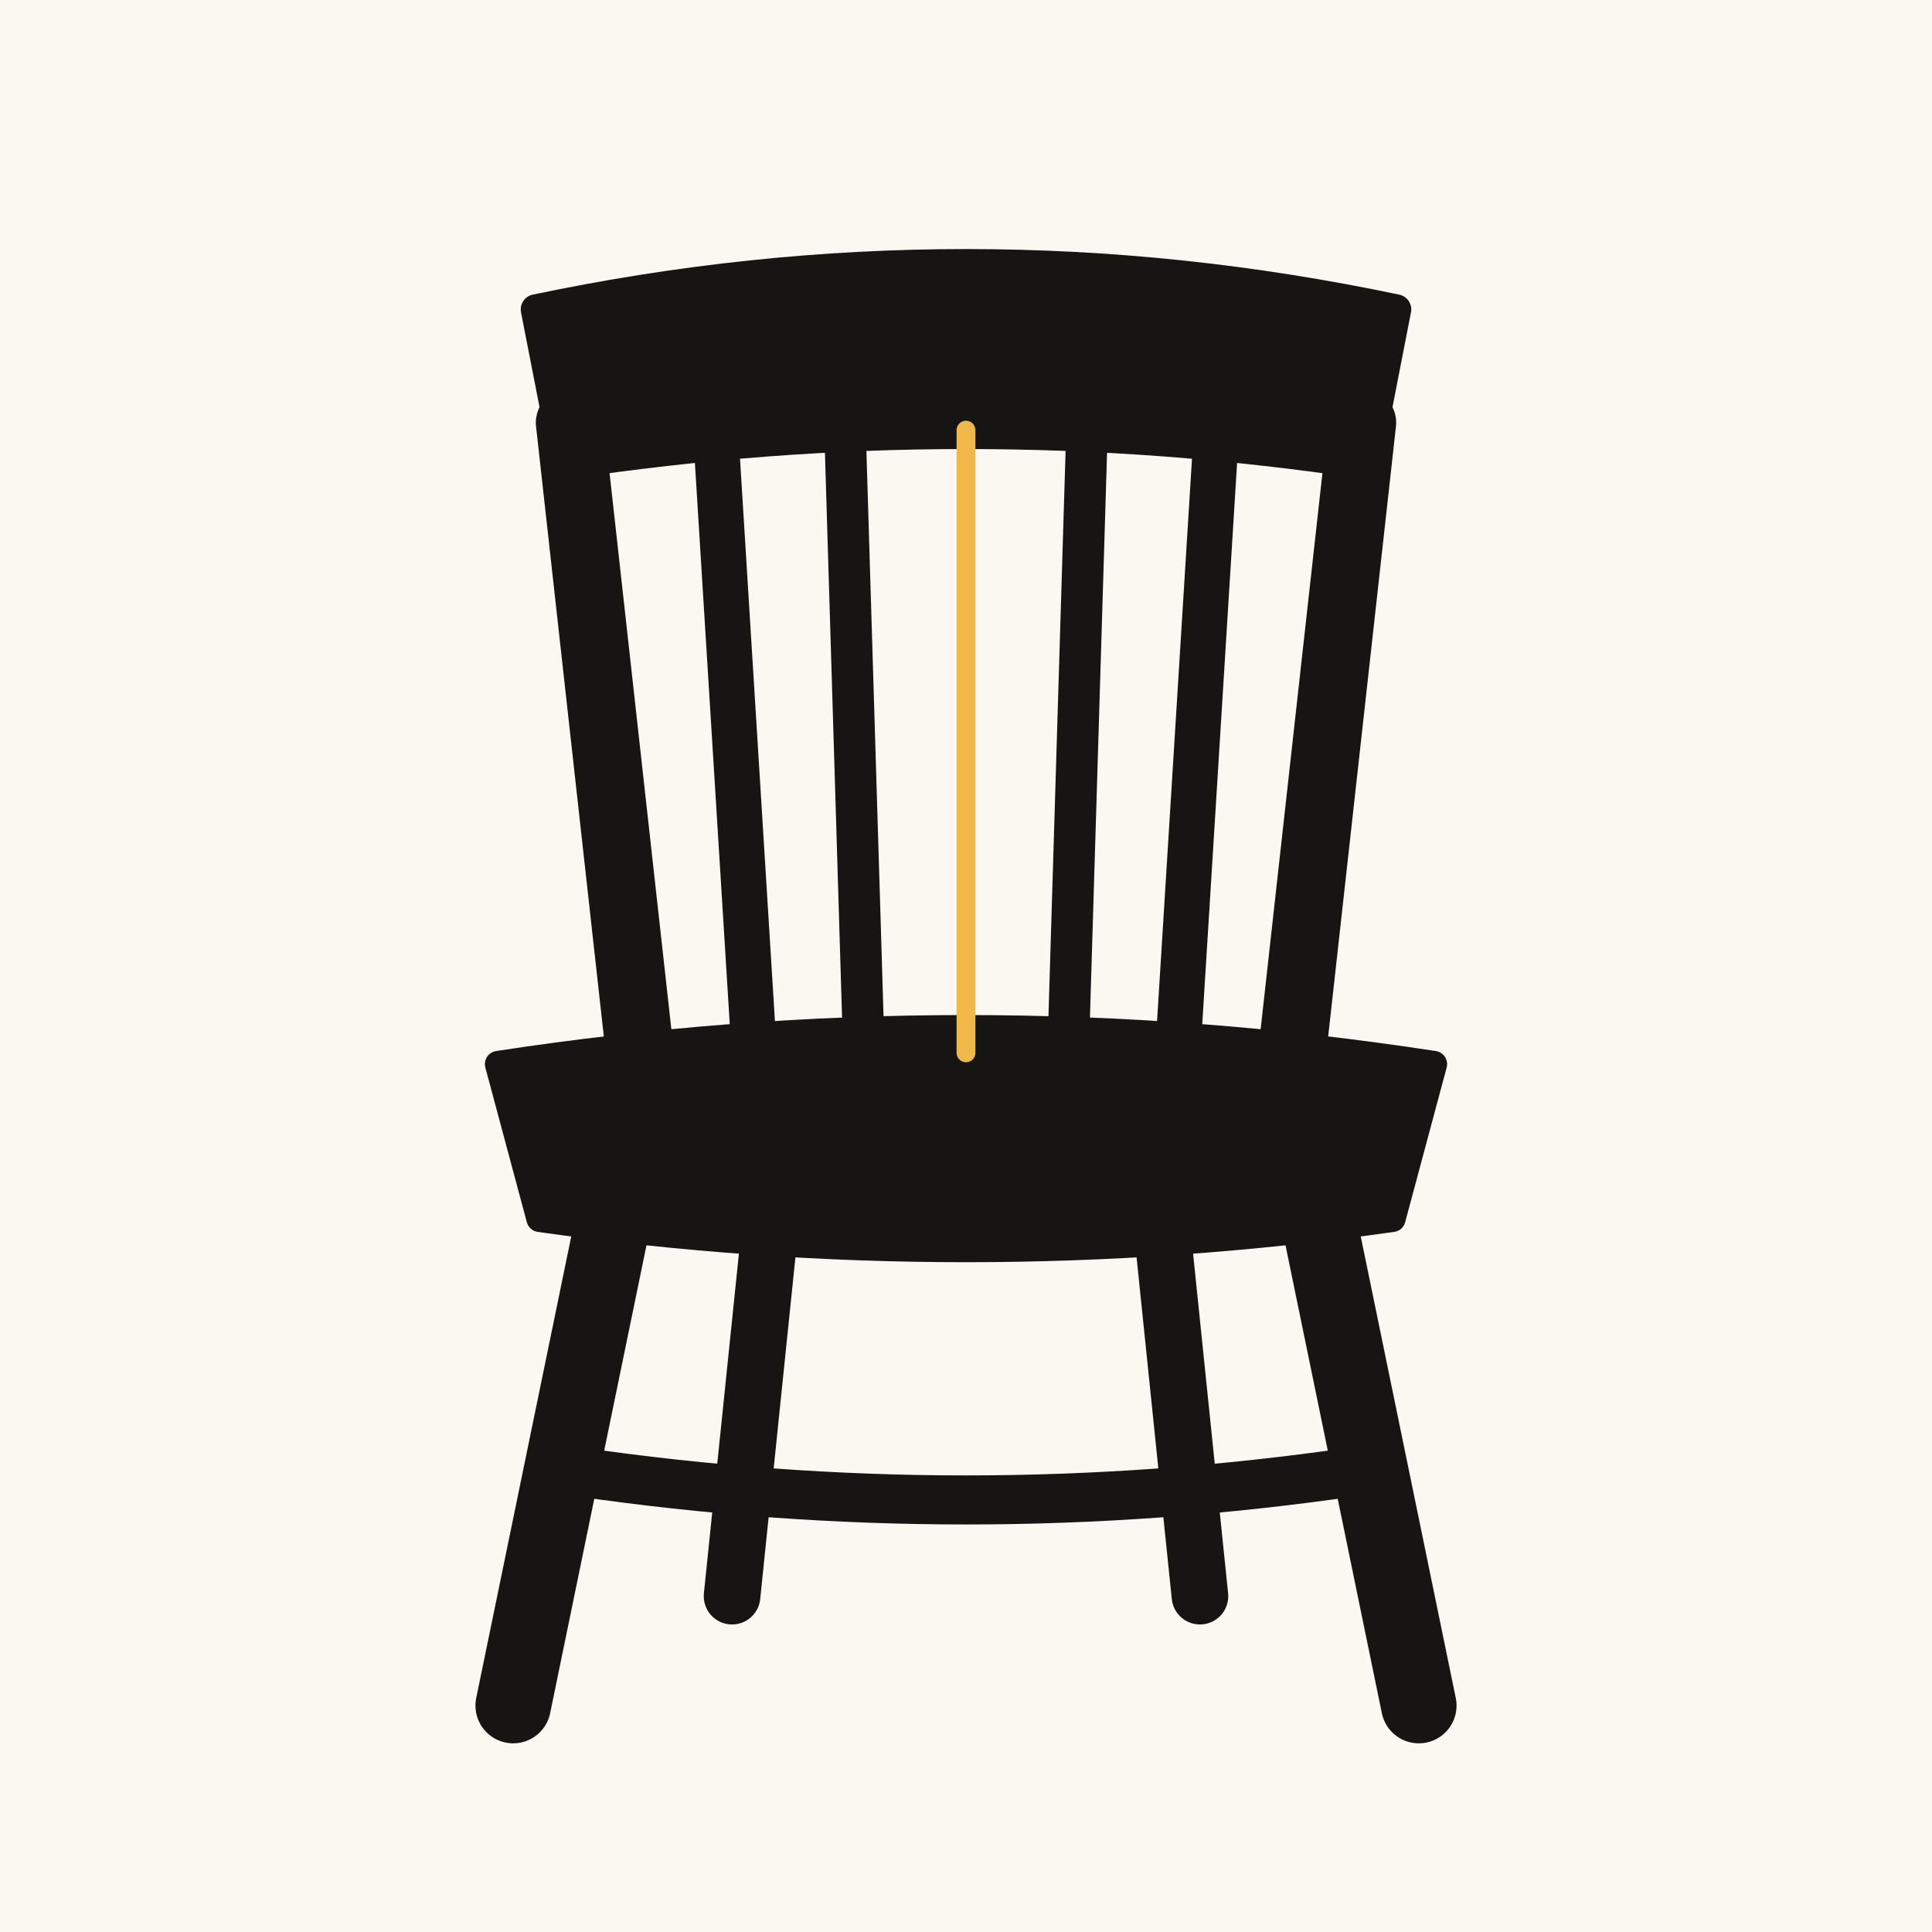
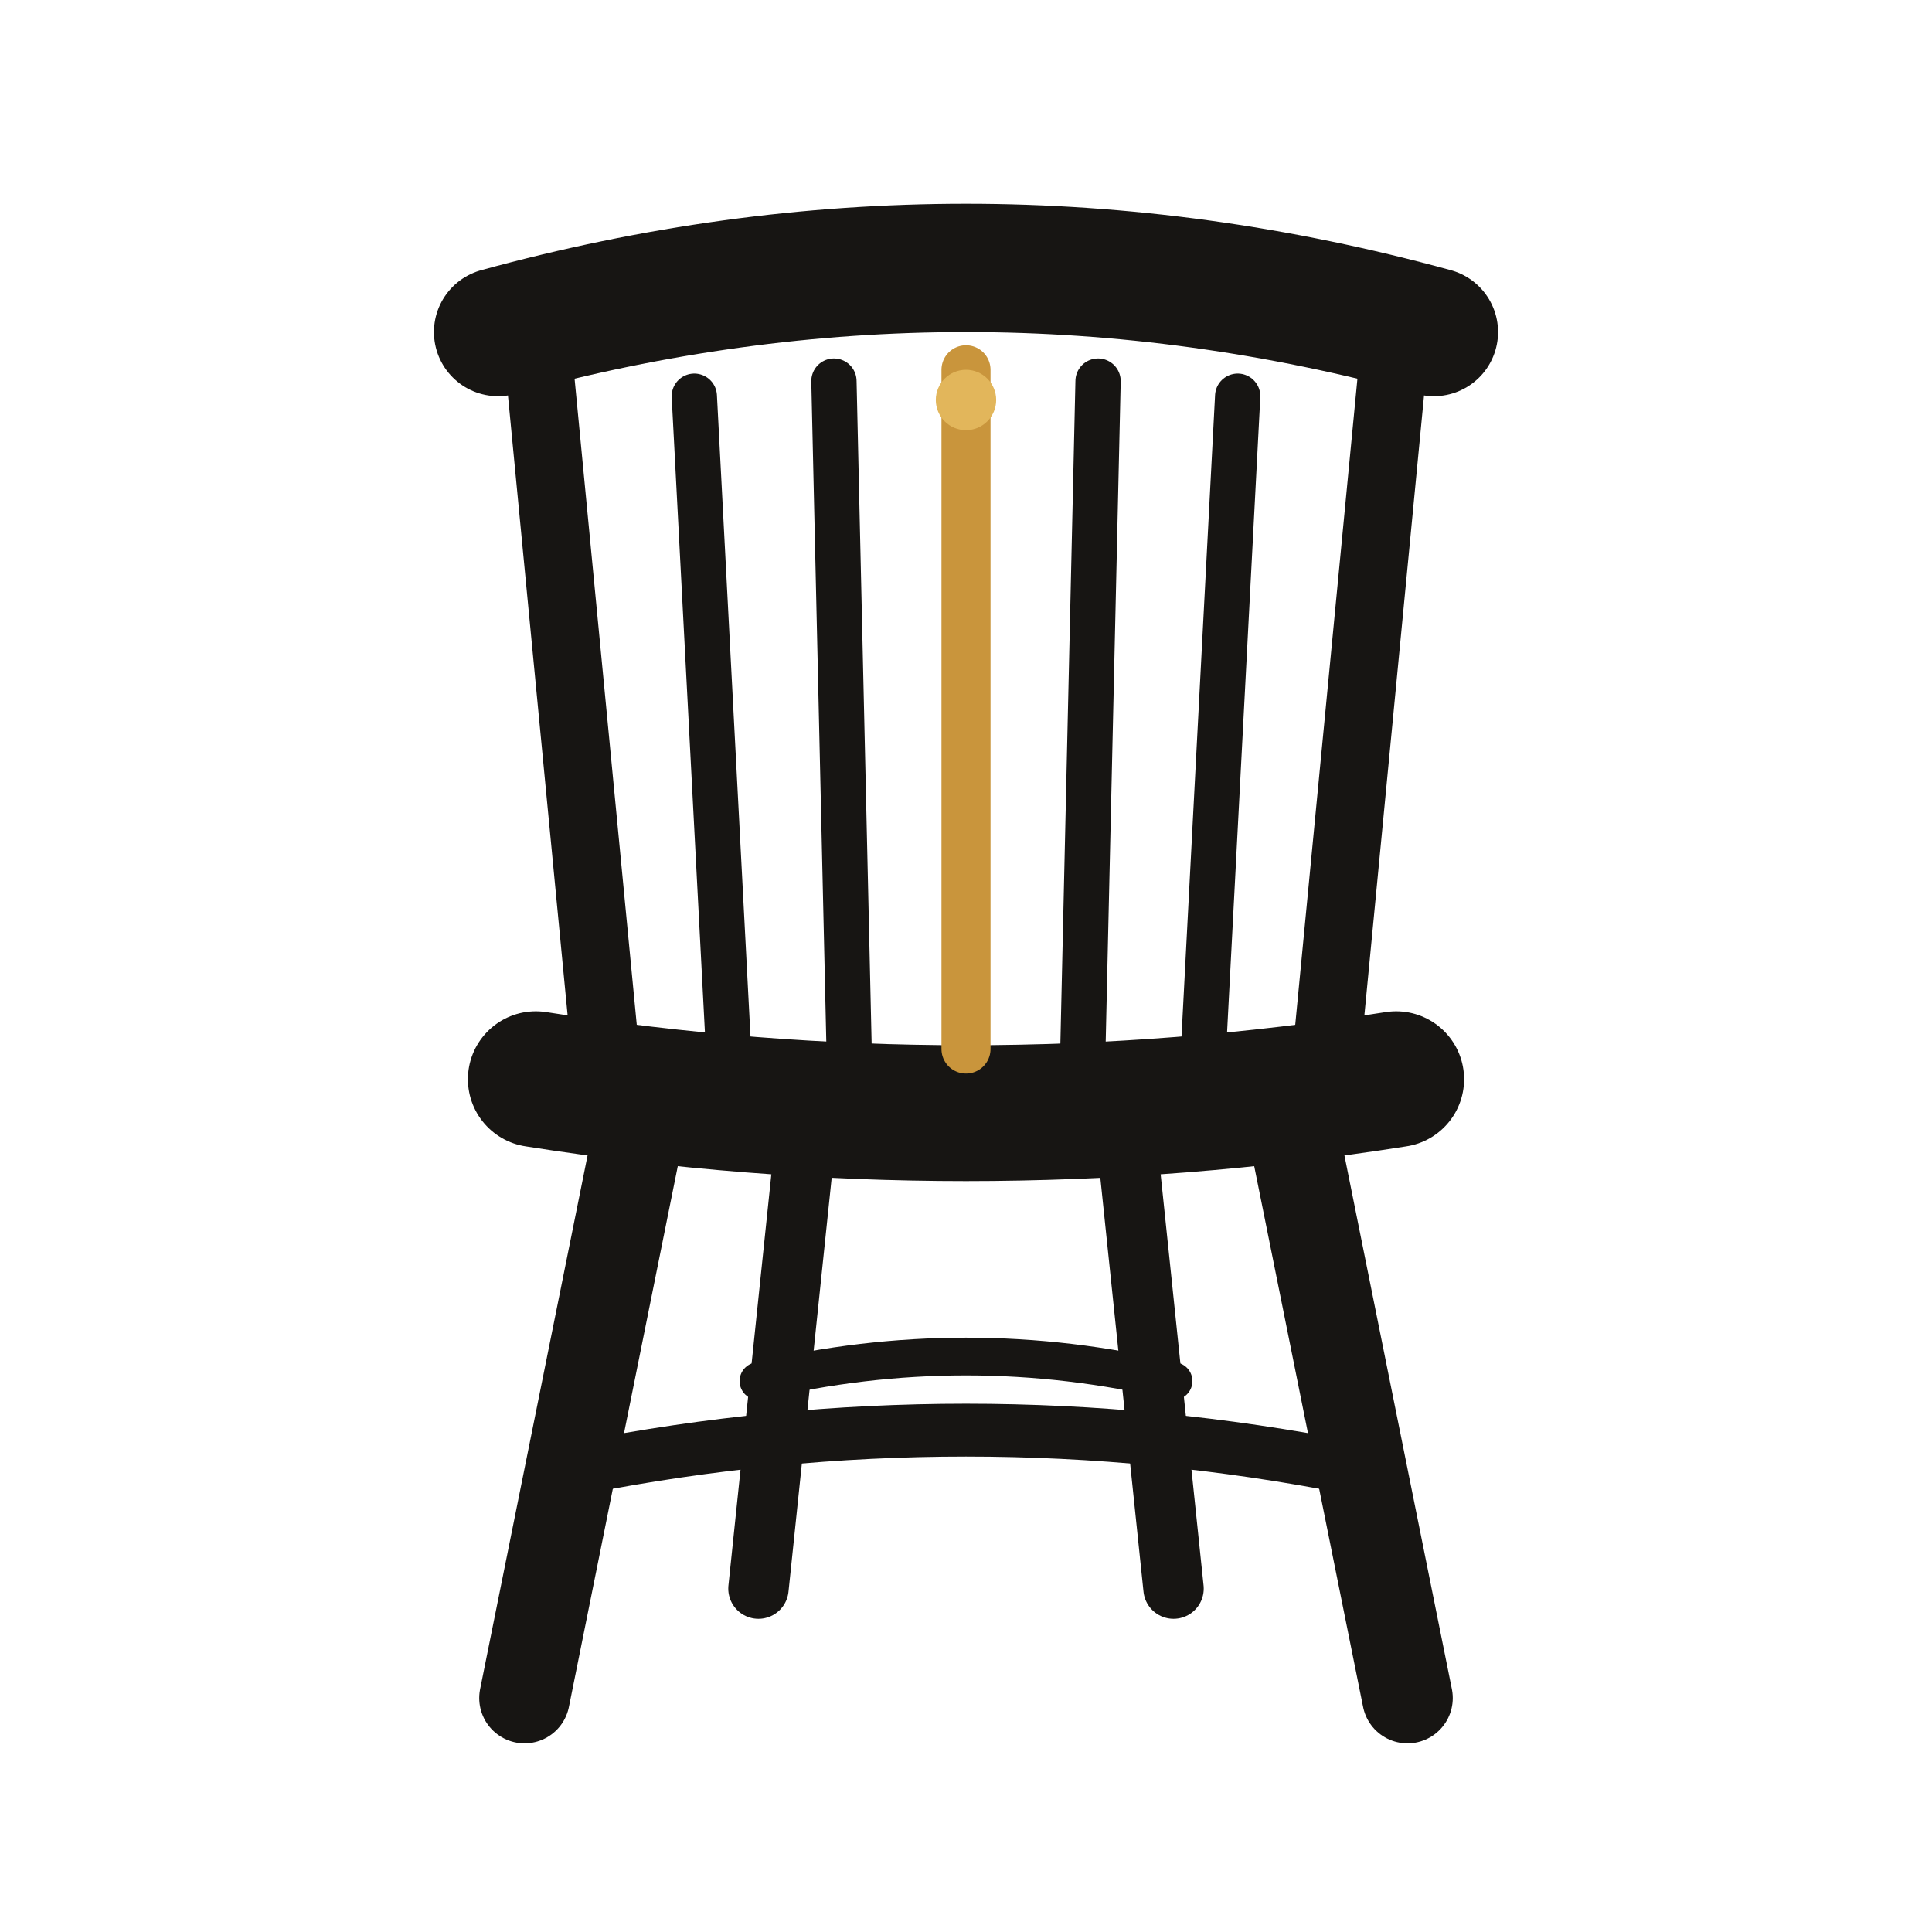
<svg xmlns="http://www.w3.org/2000/svg" width="512" height="512" viewBox="0 0 512 512" fill="none">
-   <rect width="512" height="512" fill="#FBF8F2" />
-   <defs>
-     <filter id="glow" x="-80%" y="-30%" width="260%" height="160%">
-       <feGaussianBlur stdDeviation="7" result="b" />
-       <feMerge>
-         <feMergeNode in="b" />
-         <feMergeNode in="SourceGraphic" />
-       </feMerge>
-     </filter>
-   </defs>
  <g stroke="#171513" stroke-linecap="round" stroke-linejoin="round">
-     <path d="M142 82 Q256 58 370 82 L362 123 Q256 107 150 123 Z" fill="#171513" stroke-width="8" />
-     <path d="M151 112 L171 292" stroke-width="18" />
-     <path d="M361 112 L341 292" stroke-width="18" />
-     <path d="M190 120 L200 281" stroke-width="12" />
-     <path d="M224 116 L229 281" stroke-width="11" />
-     <path d="M288 116 L283 281" stroke-width="11" />
-     <path d="M322 120 L312 281" stroke-width="12" />
-     <path d="M132 282 Q256 263 380 282 L369 323 Q256 339 143 323 Z" fill="#171513" stroke-width="7" />
-     <path d="M164 316 L136 452" stroke-width="20" />
-     <path d="M348 316 L376 452" stroke-width="20" />
-     <path d="M204 326 L194 423" stroke-width="15" />
-     <path d="M308 326 L318 423" stroke-width="15" />
-     <path d="M153 390 Q256 405 359 390" stroke-width="13" />
+     <path d="M132 88 Q256 54 380 88" stroke-width="34" />
+     <path d="M143 98 L161 285" stroke-width="18" />
+     <path d="M369 98 L351 285" stroke-width="18" />
+     <path d="M184 105 L193 277" stroke-width="12" />
+     <path d="M221 101 L225 277" stroke-width="12" />
+     <path d="M291 101 L287 277" stroke-width="12" />
+     <path d="M328 105 L319 277" stroke-width="12" />
+     <path d="M142 286 Q256 304 370 286" stroke-width="36" />
+     <path d="M169 301 L139 450" stroke-width="24" />
+     <path d="M343 301 L373 450" stroke-width="24" />
+     <path d="M213 306 L201 421" stroke-width="16" />
+     <path d="M299 306 L311 421" stroke-width="16" />
+     <path d="M154 389 Q256 369 358 389" stroke-width="14" />
+     <path d="M201 366 Q256 353 311 366" stroke-width="10" />
  </g>
-   <path d="M256 114 L256 279" stroke="#C99136" stroke-width="10" stroke-linecap="round" filter="url(#glow)" />
-   <path d="M256 114 L256 279" stroke="#F0B84B" stroke-width="5" stroke-linecap="round" />
+   <path d="M256 98 L256 278" stroke="#C9953C" stroke-width="13" stroke-linecap="round" />
+   <circle cx="256" cy="106" r="8" fill="#E2B65B" />
</svg>
